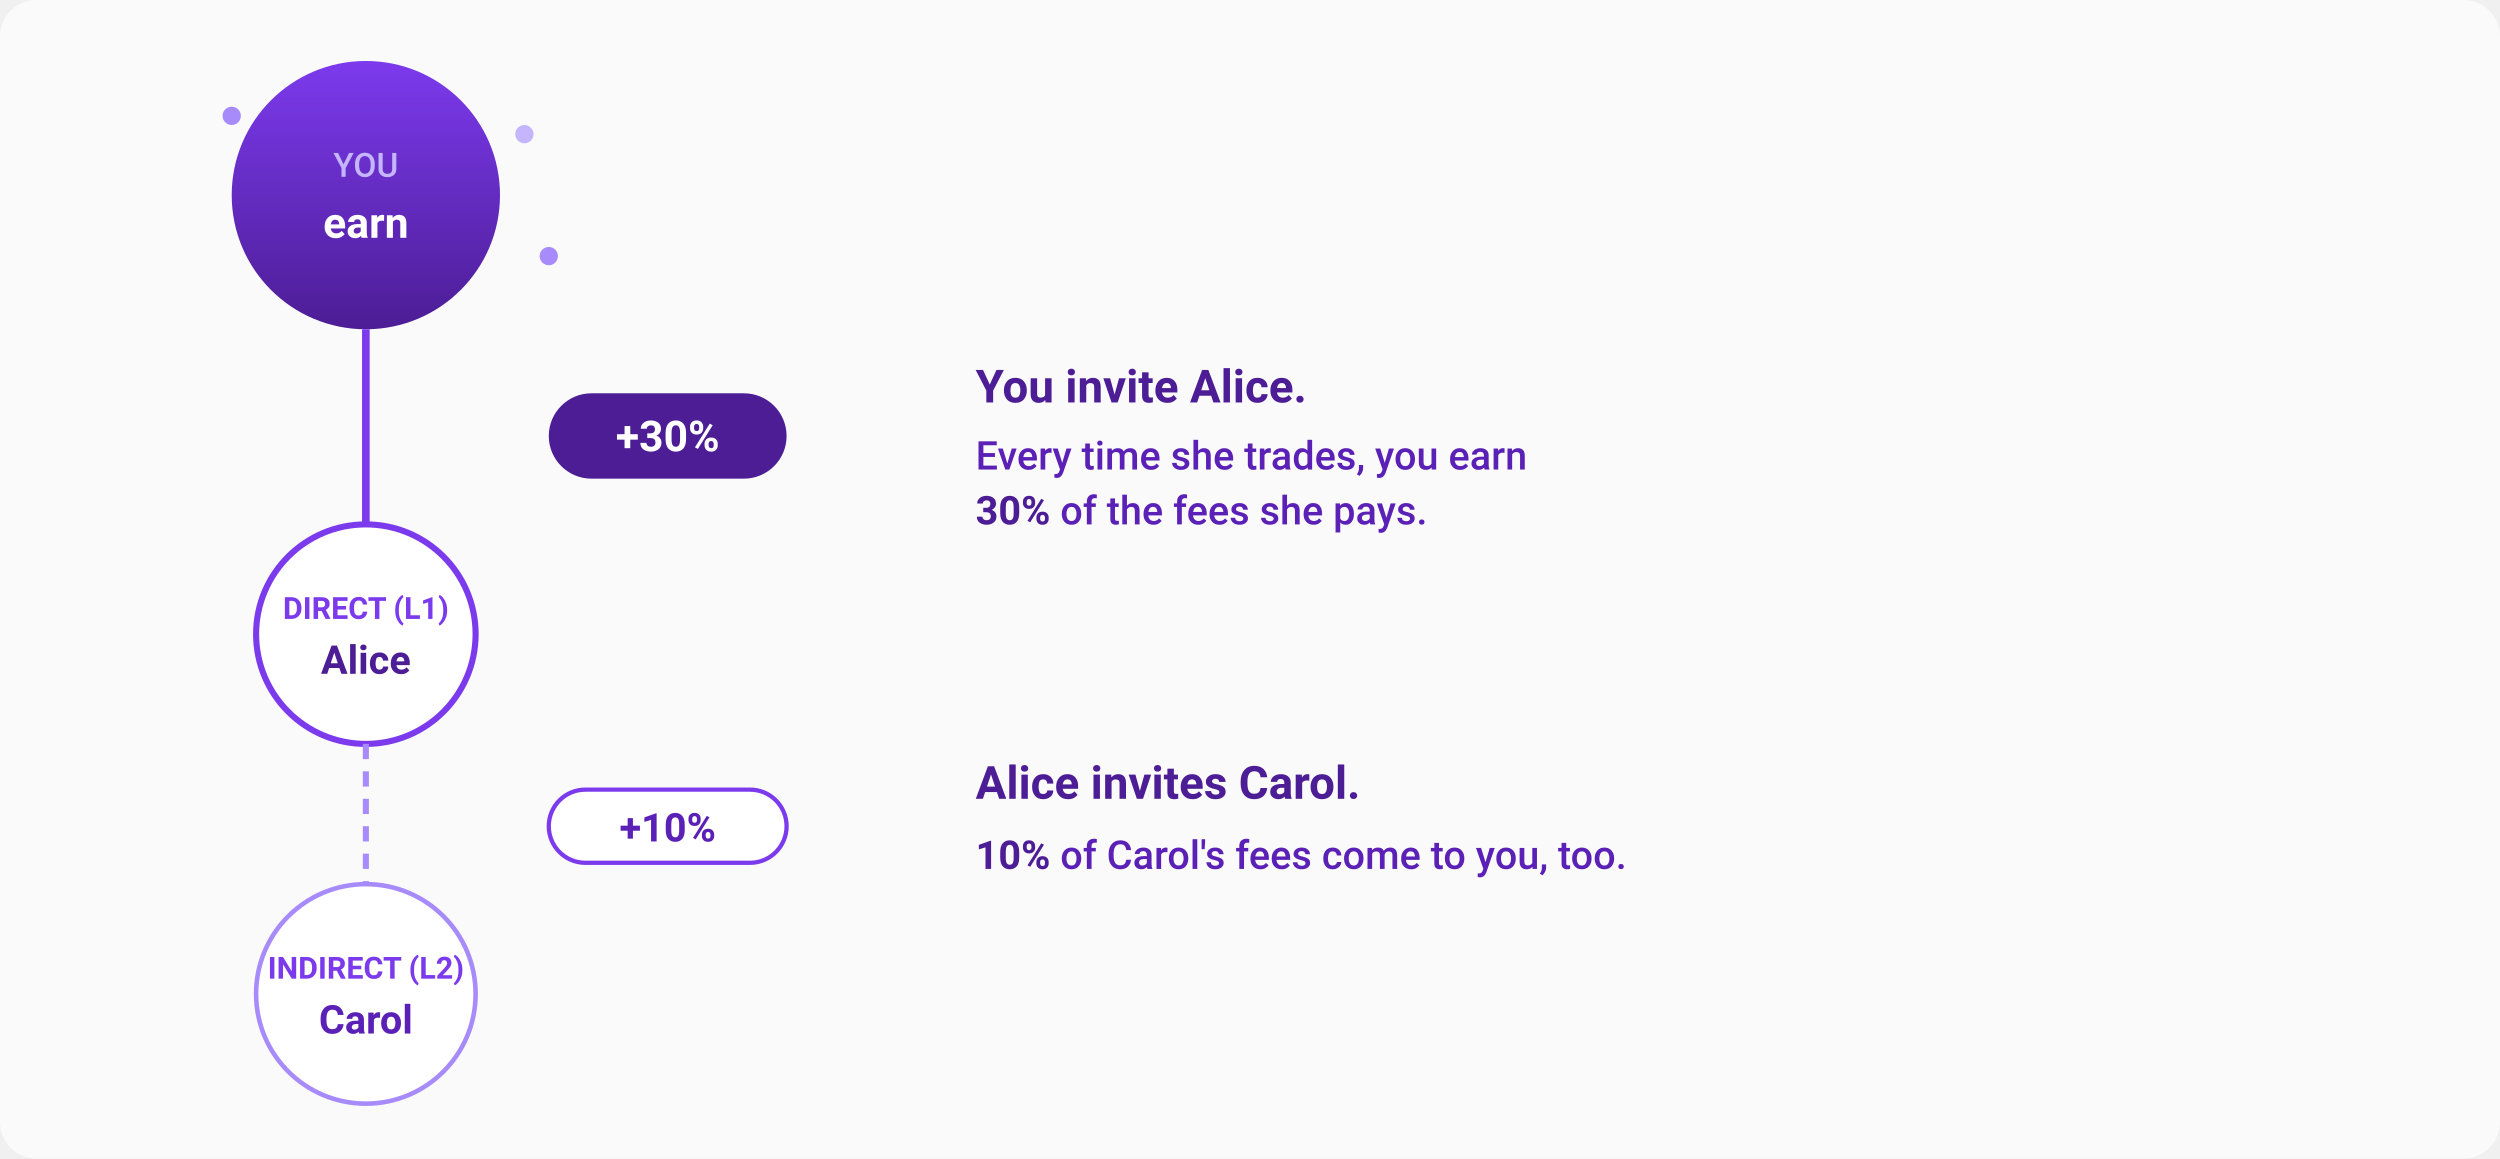
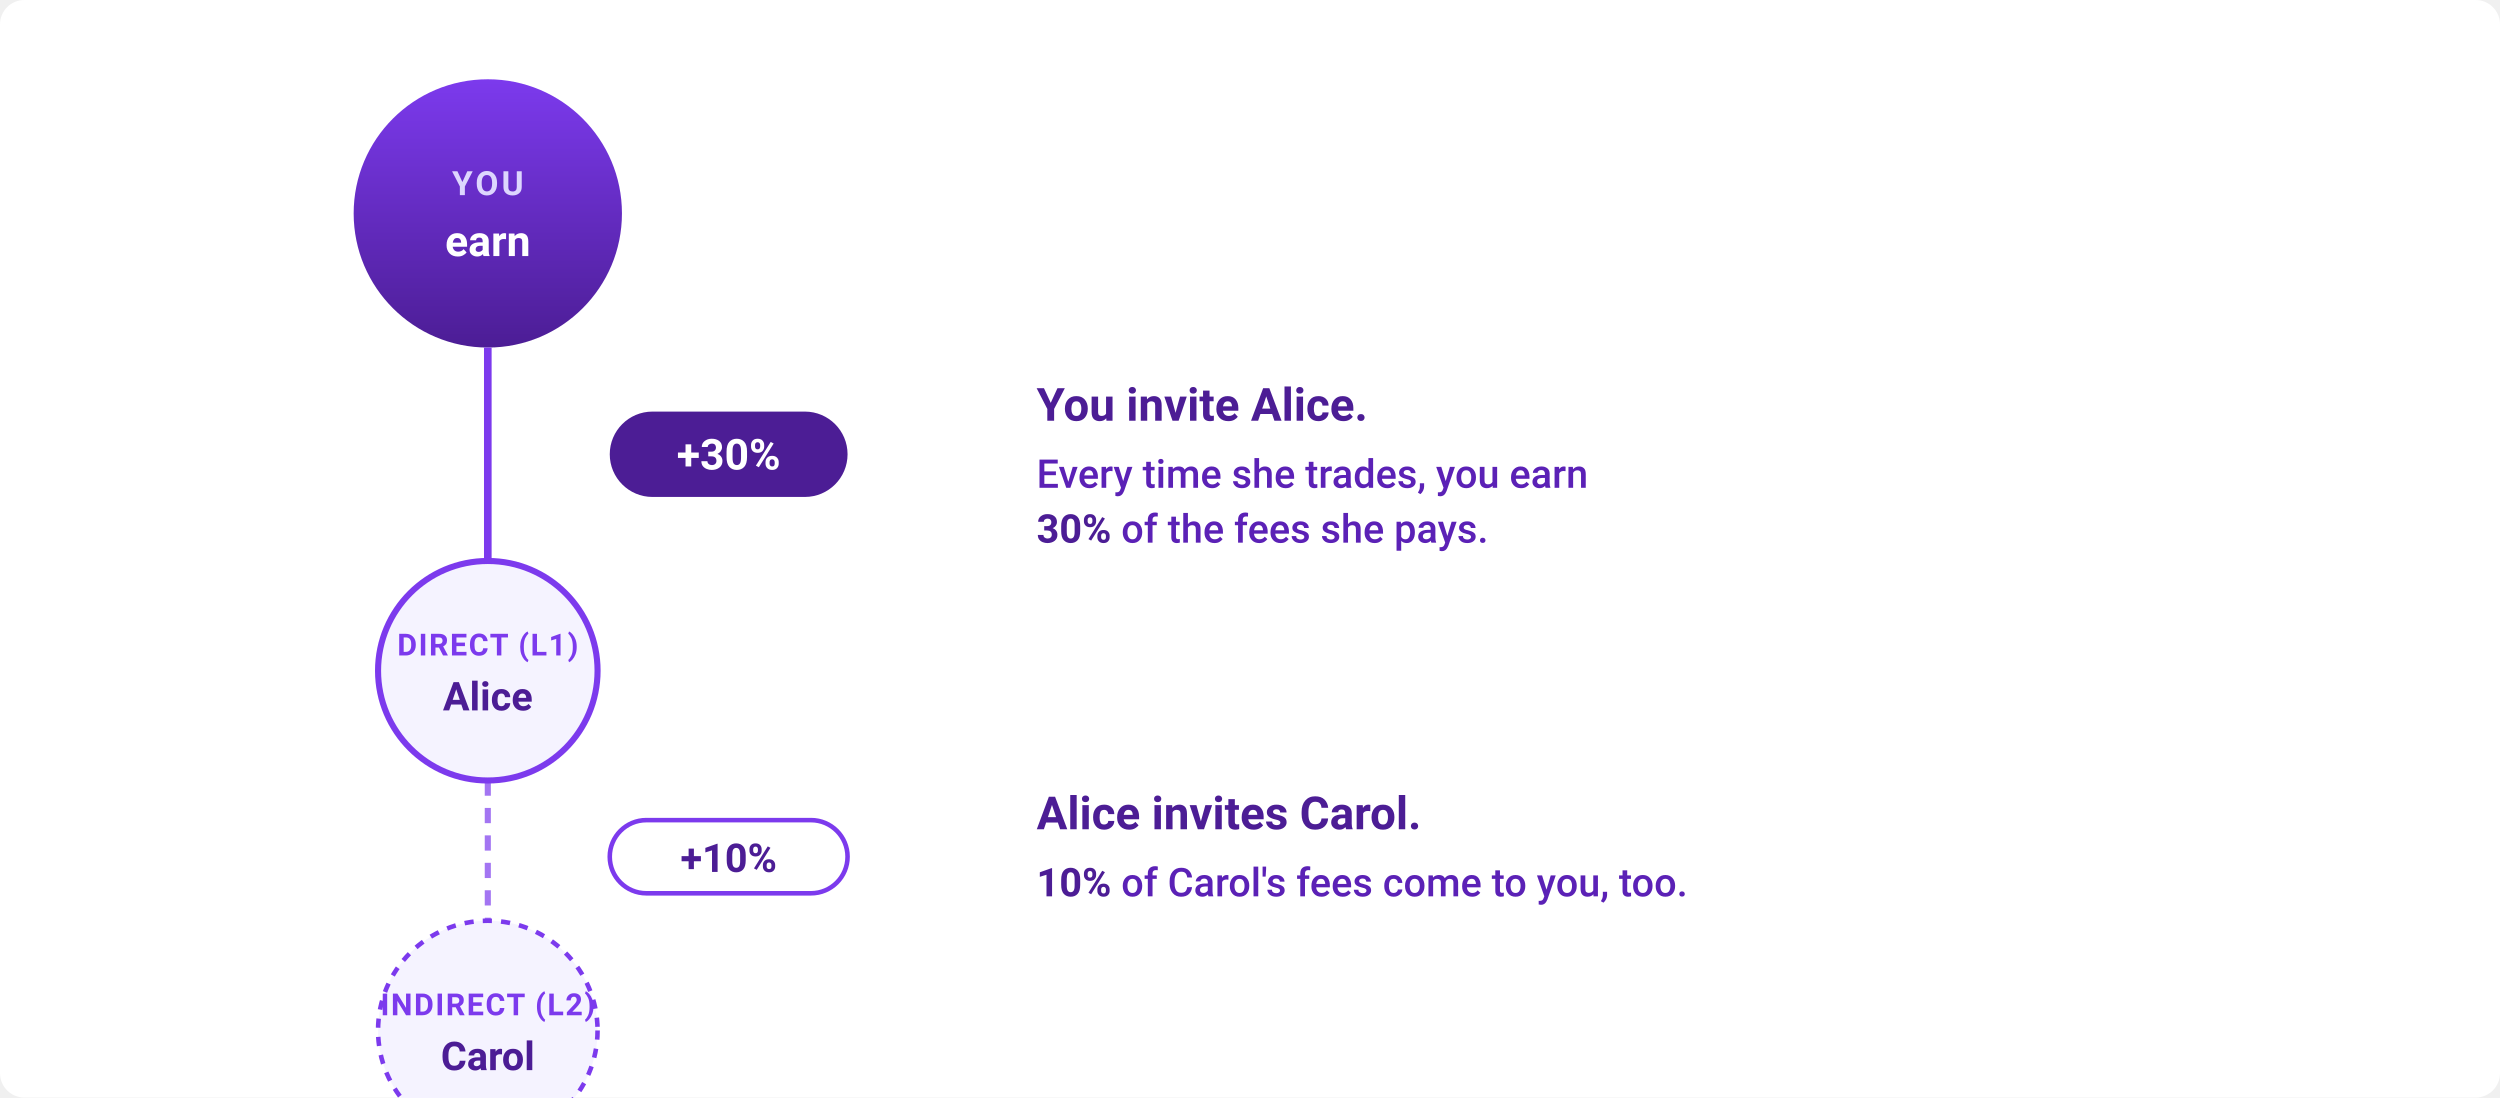
- <svg xmlns="http://www.w3.org/2000/svg" viewBox="0 0 820 380" width="820" style="max-width: 820px; background: transparent; font-family: -apple-system, 'Segoe UI', Roboto, 'Helvetica Neue', Arial, sans-serif;">
-   <rect data-bg="white" x="0" y="0" width="820" height="380" fill="#FAFAFB" rx="12" ry="12" />
+ <svg xmlns="http://www.w3.org/2000/svg" viewBox="0 0 820 360" width="820" style="max-width: 820px; background: transparent; font-family: -apple-system, 'Segoe UI', Roboto, 'Helvetica Neue', Arial, sans-serif;">
+   <rect data-bg="white" x="0" y="0" width="820" height="360" fill="#FFFFFF" rx="8" ry="8" />
  <defs>
    <linearGradient id="youGrad" x1="0%" y1="0%" x2="0%" y2="100%">
      <stop offset="0%" stop-color="#7C3AED" />
      <stop offset="100%" stop-color="#4C1D95" />
    </linearGradient>
  </defs>
-   <circle cx="120" cy="64" r="44" fill="url(#youGrad)" />
-   <text x="120" y="58" text-anchor="middle" font-size="11" fill="#C4B5FD" font-weight="500">YOU</text>
-   <text x="120" y="78" text-anchor="middle" font-size="14" fill="#FFFFFF" font-weight="700">earn</text>
-   <circle cx="76" cy="38" r="3" fill="#A78BFA" />
-   <circle cx="172" cy="44" r="3" fill="#C4B5FD" />
-   <circle cx="180" cy="84" r="3" fill="#A78BFA" />
-   <line x1="120" y1="108" x2="120" y2="178" stroke="#7C3AED" stroke-width="2.5" />
-   <rect x="180" y="129" width="78" height="28" rx="14" fill="#4C1D95" />
-   <text x="219" y="148" text-anchor="middle" font-size="14" fill="#FFFFFF" font-weight="700">+30%</text>
-   <text x="320" y="132" font-size="15" fill="#4C1D95" font-weight="700">You invite Alice.</text>
-   <text x="320" y="154" font-size="13" fill="#5B21B6" font-weight="500">Every time she trades, you earn</text>
-   <text x="320" y="172" font-size="13" fill="#5B21B6" font-weight="500">
+   <circle cx="160" cy="70" r="44" fill="url(#youGrad)" />
+   <text x="160" y="64" text-anchor="middle" font-size="11" fill="#DDD6FE" font-weight="600" letter-spacing="1">YOU</text>
+   <text x="160" y="84" text-anchor="middle" font-size="14" fill="#FFFFFF" font-weight="700">earn</text>
+   <line x1="160" y1="114" x2="160" y2="184" stroke="#7C3AED" stroke-width="2.5" />
+   <rect x="200" y="135" width="78" height="28" rx="14" fill="#4C1D95" />
+   <text x="239" y="154" text-anchor="middle" font-size="14" fill="#FFFFFF" font-weight="700">+30%</text>
+   <text x="340" y="138" font-size="15" fill="#4C1D95" font-weight="700">You invite Alice.</text>
+   <text x="340" y="160" font-size="13" fill="#5B21B6" font-weight="500">Every time she trades, you earn</text>
+   <text x="340" y="178" font-size="13" fill="#5B21B6" font-weight="500">
    <tspan font-weight="700" fill="#4C1D95">30%</tspan> of the fees she pays.</text>
-   <circle cx="120" cy="208" r="36" fill="#FFFFFF" stroke="#7C3AED" stroke-width="2" />
-   <text x="120" y="203" text-anchor="middle" font-size="10" fill="#7C3AED" font-weight="600">DIRECT (L1)</text>
-   <text x="120" y="221" text-anchor="middle" font-size="13" fill="#4C1D95" font-weight="700">Alice</text>
-   <line x1="120" y1="244" x2="120" y2="290" stroke="#A78BFA" stroke-width="2" stroke-dasharray="5 4" />
-   <rect x="180" y="259" width="78" height="24" rx="12" fill="#FFFFFF" stroke="#7C3AED" stroke-width="1.4" />
-   <text x="219" y="276" text-anchor="middle" font-size="13" fill="#5B21B6" font-weight="700">+10%</text>
-   <text x="320" y="262" font-size="15" fill="#4C1D95" font-weight="700">Alice invites Carol.</text>
-   <text x="320" y="285" font-size="13" fill="#5B21B6" font-weight="500">
+   <circle cx="160" cy="220" r="36" fill="#F5F3FF" stroke="#7C3AED" stroke-width="2" />
+   <text x="160" y="215" text-anchor="middle" font-size="10" fill="#7C3AED" font-weight="700" letter-spacing="0.5">DIRECT (L1)</text>
+   <text x="160" y="233" text-anchor="middle" font-size="13" fill="#4C1D95" font-weight="700">Alice</text>
+   <line x1="160" y1="256" x2="160" y2="306" stroke="#7C3AED" stroke-width="2" stroke-dasharray="5 4" opacity="0.7" />
+   <rect x="200" y="269" width="78" height="24" rx="12" fill="#FFFFFF" stroke="#7C3AED" stroke-width="1.5" />
+   <text x="239" y="286" text-anchor="middle" font-size="13" fill="#4C1D95" font-weight="700">+10%</text>
+   <text x="340" y="272" font-size="15" fill="#4C1D95" font-weight="700">Alice invites Carol.</text>
+   <text x="340" y="294" font-size="13" fill="#5B21B6" font-weight="500">
    <tspan font-weight="700" fill="#4C1D95">10%</tspan> of Carol's fees come to you, too.</text>
-   <circle cx="120" cy="326" r="36" fill="#FFFFFF" stroke="#A78BFA" stroke-width="1.5" />
-   <text x="120" y="321" text-anchor="middle" font-size="10" fill="#7C3AED" font-weight="600">INDIRECT (L2)</text>
-   <text x="120" y="339" text-anchor="middle" font-size="13" fill="#5B21B6" font-weight="700">Carol</text>
+   <circle cx="160" cy="338" r="36" fill="#F5F3FF" stroke="#7C3AED" stroke-width="1.5" stroke-dasharray="3 3" />
+   <text x="160" y="333" text-anchor="middle" font-size="10" fill="#7C3AED" font-weight="700" letter-spacing="0.5">INDIRECT (L2)</text>
+   <text x="160" y="351" text-anchor="middle" font-size="13" fill="#4C1D95" font-weight="700">Carol</text>
</svg>
